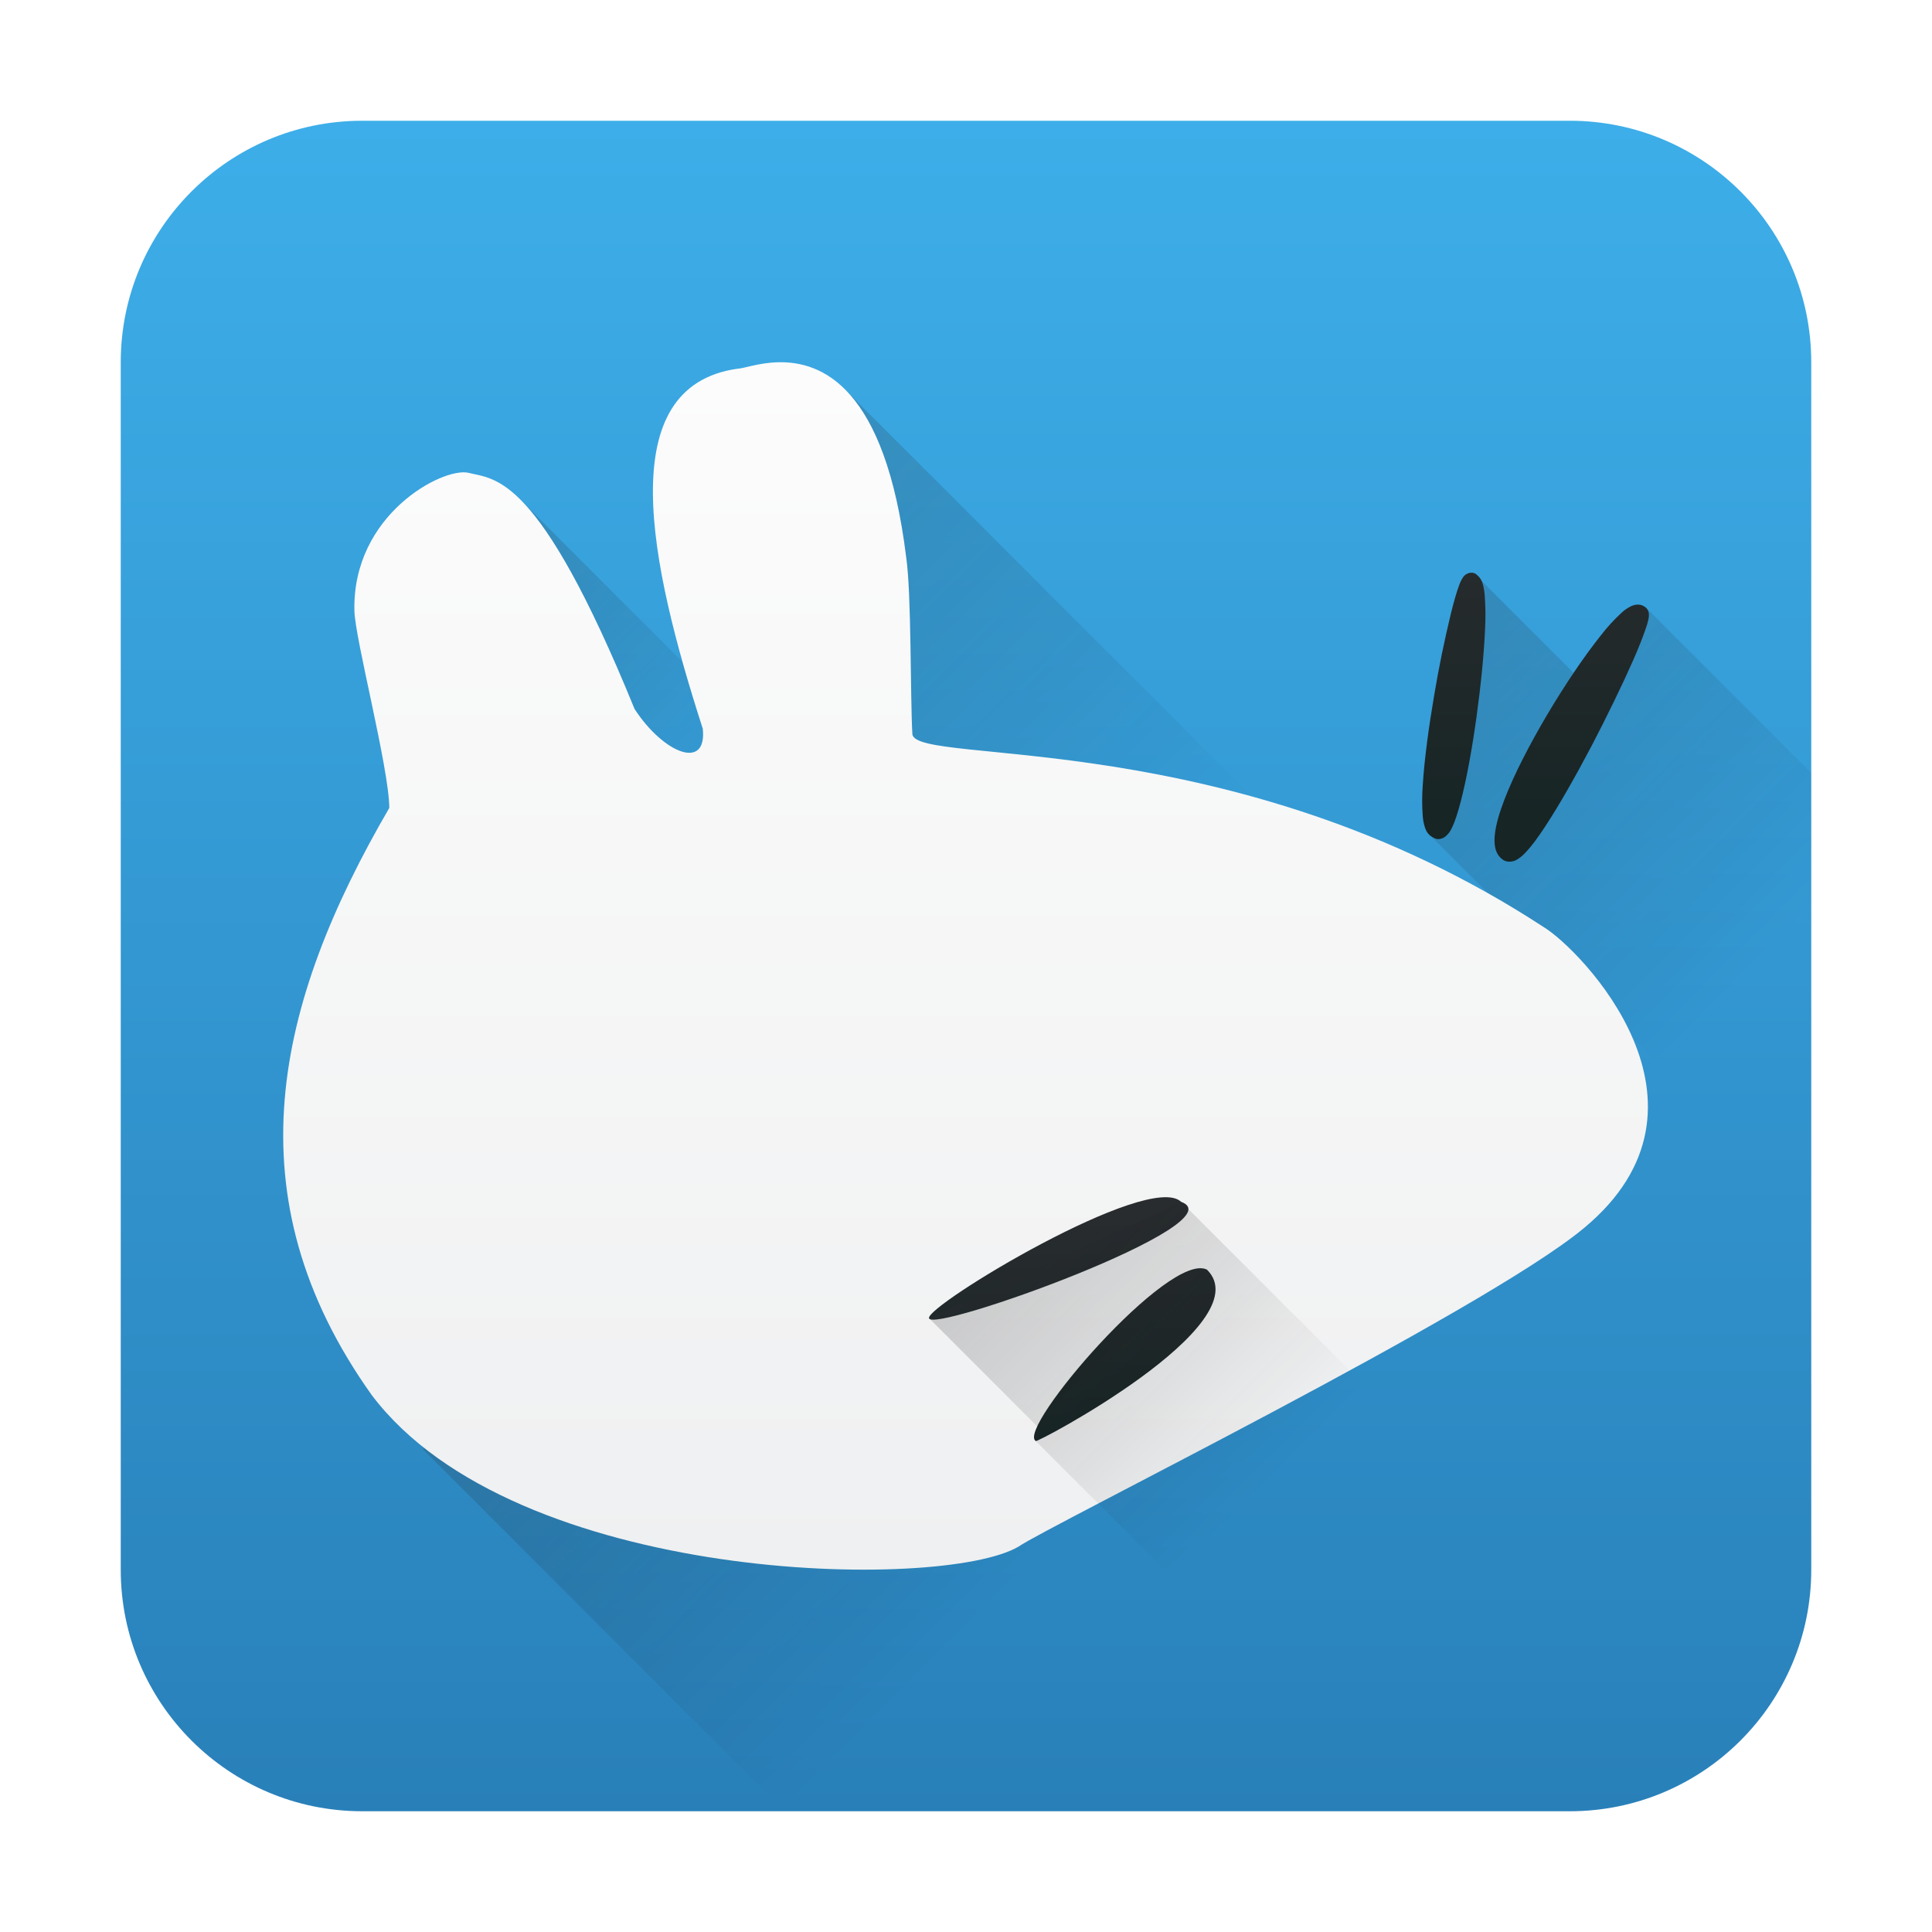
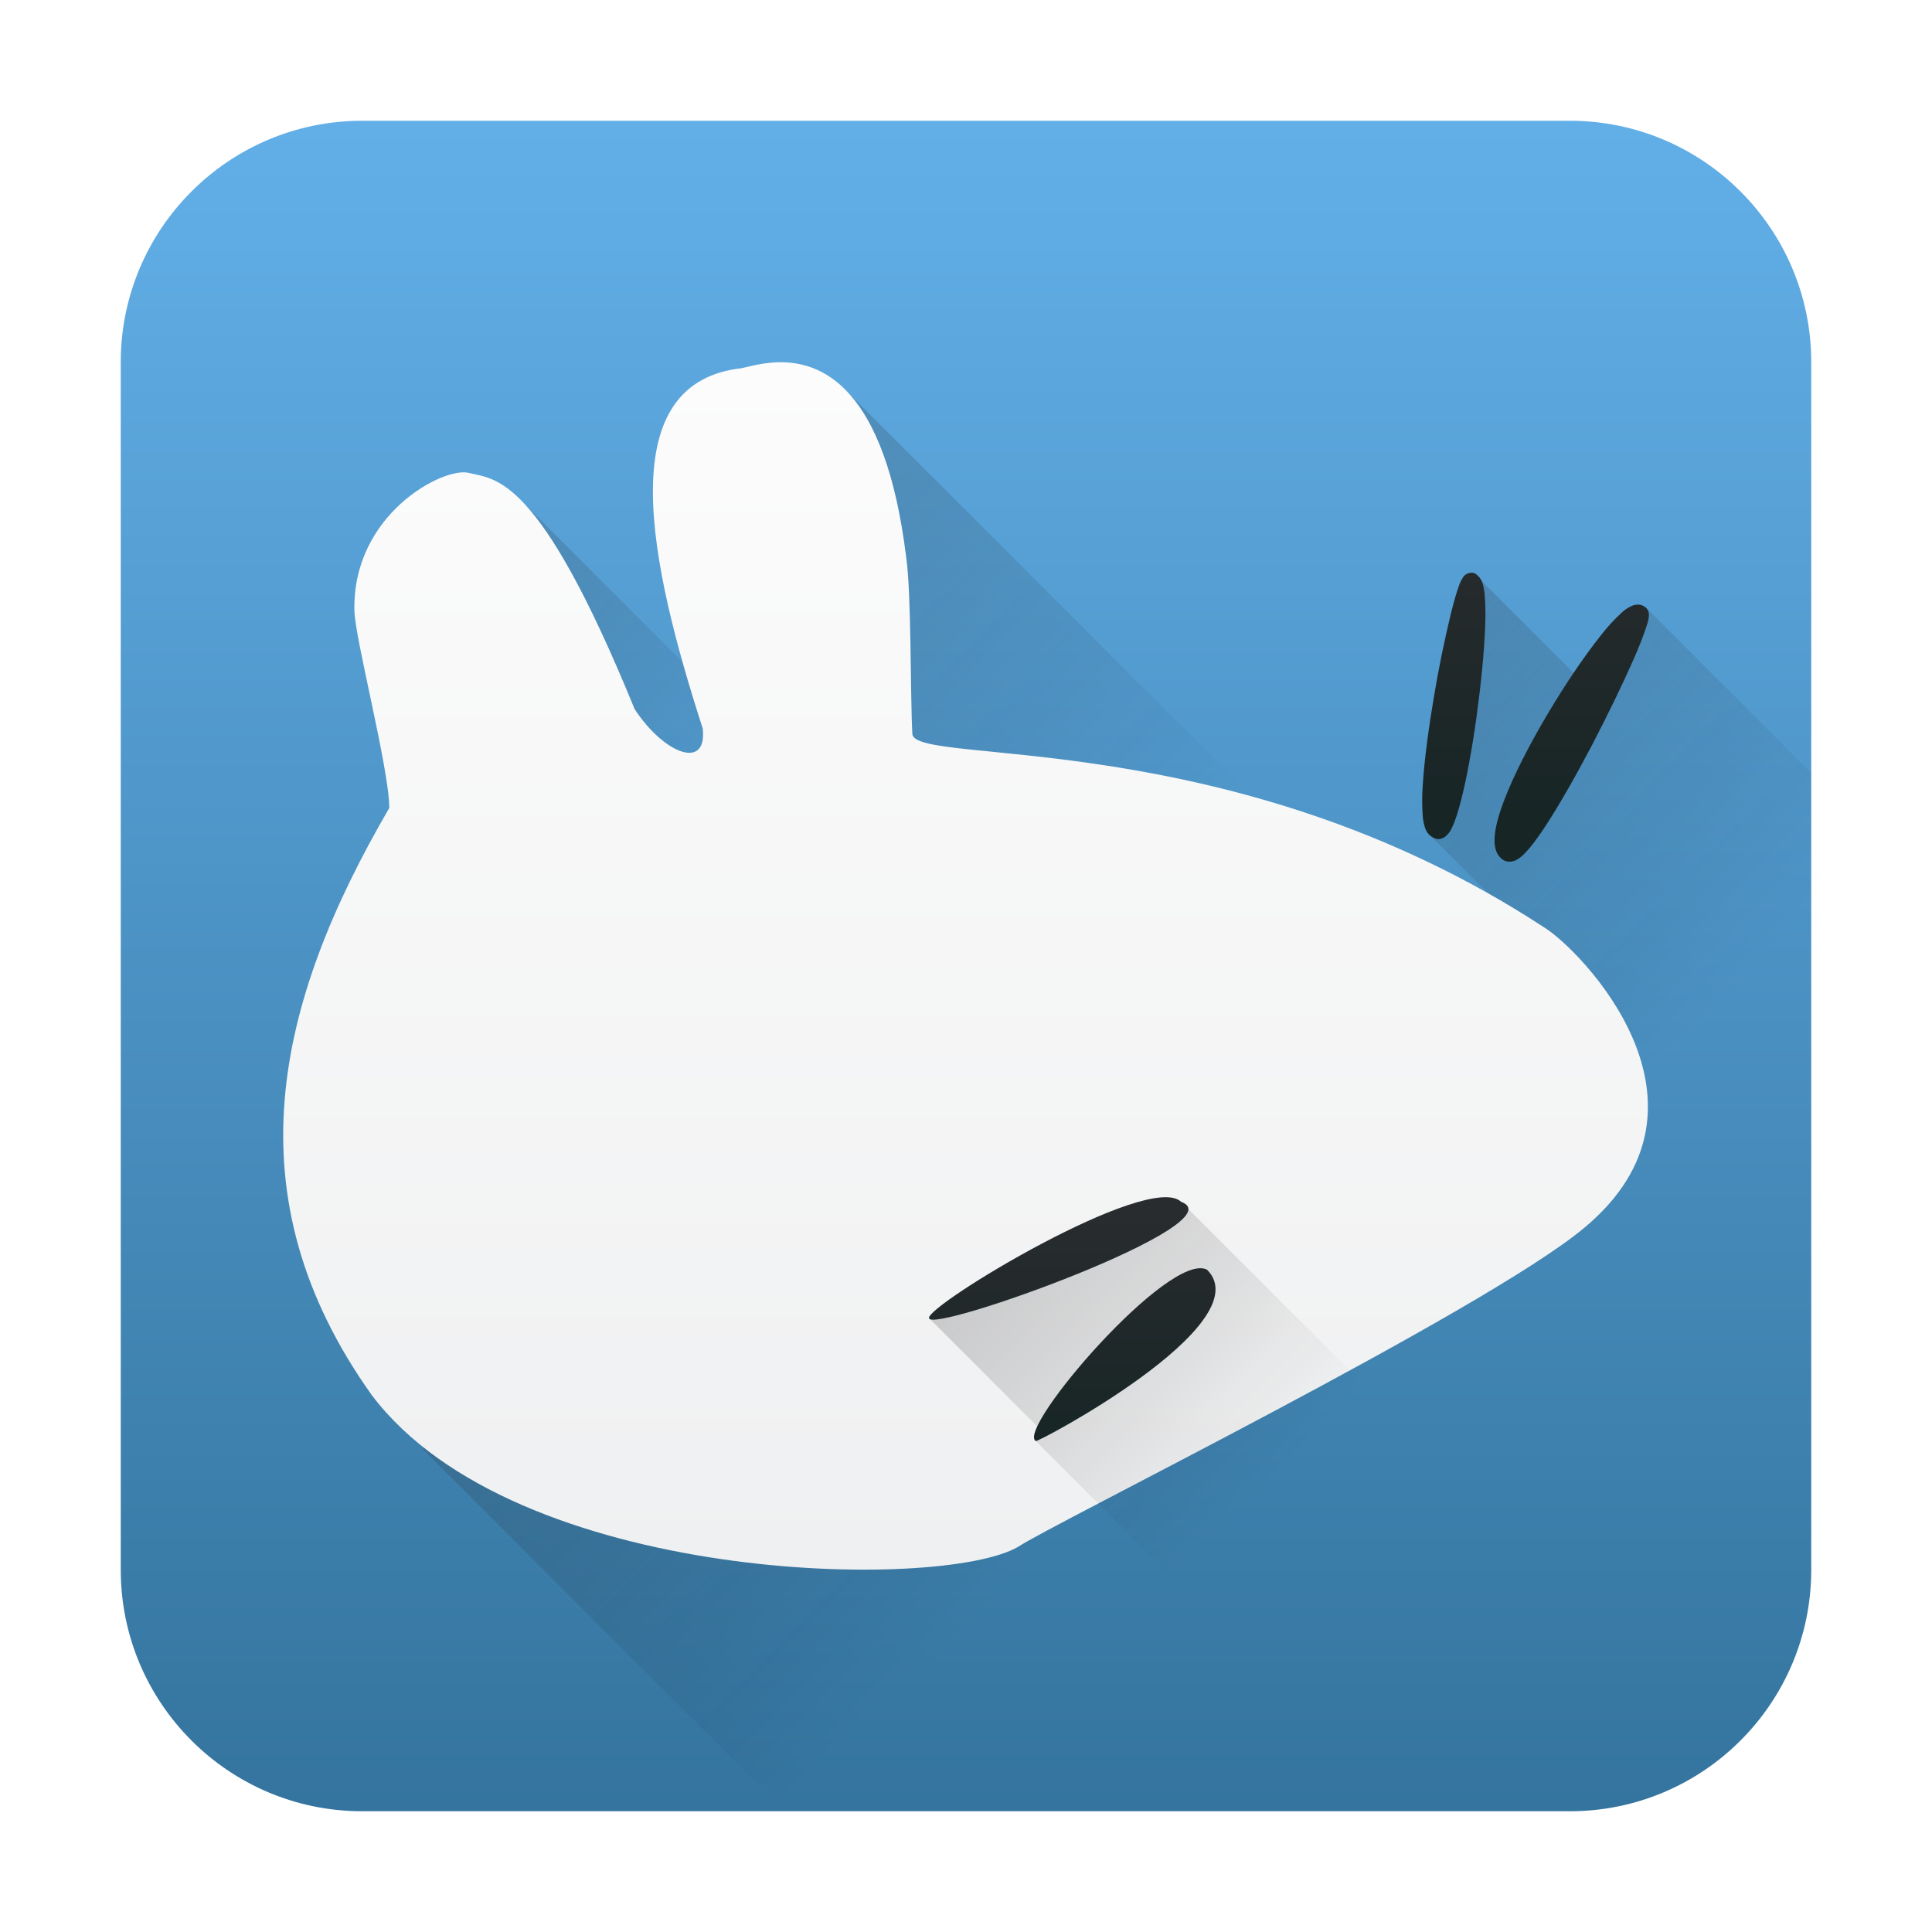
<svg xmlns="http://www.w3.org/2000/svg" xmlns:xlink="http://www.w3.org/1999/xlink" height="32" width="32">
  <linearGradient id="a">
    <stop offset="0" stop-color="#292c2f" />
    <stop offset="1" stop-opacity="0" />
  </linearGradient>
  <linearGradient id="d" gradientUnits="userSpaceOnUse" x1="7" x2="13" xlink:href="#a" y1="24" y2="30" />
  <linearGradient id="f" gradientUnits="userSpaceOnUse" x1="8.668" x2="12.782" xlink:href="#a" y1="8.328" y2="12.442" />
  <linearGradient id="e" gradientUnits="userSpaceOnUse" x1="14" x2="20.741" xlink:href="#a" y1="6.456" y2="13.197" />
  <linearGradient id="g" gradientUnits="userSpaceOnUse" x1="24.408" x2="30" xlink:href="#a" y1="9.49" y2="15.082" />
-   <linearGradient id="k" gradientUnits="userSpaceOnUse" x1="15.388" x2="19.555" xlink:href="#a" y1="21.833" y2="26" />
+   <linearGradient id="j" gradientUnits="userSpaceOnUse" x1="15.388" x2="19.555" xlink:href="#a" y1="21.833" y2="26" />
  <linearGradient id="c" gradientUnits="userSpaceOnUse" x1="2" x2="2" y1="30" y2="2">
-     <stop offset="0" stop-color="#2980b9" />
-     <stop offset="1" stop-color="#3daee9" />
+     <stop offset="0" stop-color="#34749e" />
+     <stop offset="1" stop-color="#62afe8" />
  </linearGradient>
-   <linearGradient id="i" gradientTransform="translate(32.031 -.14) scale(.98049)" gradientUnits="userSpaceOnUse" x1="-12.271" x2="-12.271" xlink:href="#b" y1="24.62" y2="20.54" />
-   <linearGradient id="j" gradientUnits="userSpaceOnUse" x1="24" x2="24" xlink:href="#b" y1="14" y2="9" />
+   <linearGradient id="k" gradientTransform="translate(32.031 -.14) scale(.98049)" gradientUnits="userSpaceOnUse" x1="-12.271" x2="-12.271" xlink:href="#b" y1="24.62" y2="20.54" />
+   <linearGradient id="i" gradientUnits="userSpaceOnUse" x1="24" x2="24" xlink:href="#b" y1="14" y2="9" />
  <linearGradient id="h" gradientUnits="userSpaceOnUse" x1="4" x2="4" y1="26" y2="6">
    <stop offset="0" stop-color="#eff0f1" />
    <stop offset="1" stop-color="#fcfcfc" />
  </linearGradient>
  <linearGradient id="b" gradientTransform="translate(32.031 -.14) scale(.98049)" gradientUnits="userSpaceOnUse" x1="-17.37" x2="-17.37" y1="24.62" y2="20.54">
    <stop offset="0" stop-color="#172525" />
    <stop offset="1" stop-color="#292c2f" />
  </linearGradient>
  <rect fill="url(#c)" height="28" rx="4" width="28" x="2" y="2" />
  <path d="M7 24l6 6h17V19.715l-4-4z" fill="url(#d)" opacity=".2" />
  <path d="M14 6.456L21.544 14H14z" fill="url(#e)" opacity=".2" />
  <path d="M8.668 8.328L12 11.66V13H9z" fill="url(#f)" opacity=".2" />
  <path d="M24.408 9.49l1.99 1.99.86-1.42L30 12.804v7.345l-6.312-6.312z" fill="url(#g)" opacity=".2" />
  <path d="M12.89 6c-.327.008-.582.107-.673.107-2.086.293-1.462 3.219-.577 5.962.075.702-.654.408-1.13-.327C8.909 7.818 8.2 7.945 7.753 7.83c-.428-.089-1.916.694-1.883 2.28.006.457.573 2.605.578 3.272-1.88 3.228-2.645 6.422-.29 9.726 2.376 3.147 9.446 3.252 10.71 2.51.483-.338 7.698-3.893 9.361-5.272 2.479-2.05-.064-4.632-.663-4.992-5.135-3.359-10.384-2.66-10.454-3.192-.036-.616-.014-2.327-.103-2.935C14.66 6.398 13.606 5.984 12.89 6z" fill="url(#h)" fill-rule="evenodd" />
-   <path d="M17.155 23.867c-.326-.197 2.214-3.158 2.837-2.837.91.904-2.88 2.908-2.837 2.837zm-1.767-2.034c-.058-.204 3.64-2.441 4.175-1.927.964.35-4.14 2.187-4.175 1.927z" fill="url(#i)" />
-   <path d="M24.408 9.49a.157.157 0 0 0-.097.008c-.05.022-.066.046-.08.066a.577.577 0 0 0-.065.135c-.04.106-.082.255-.129.44a19.24 19.24 0 0 0-.285 1.392c-.088.518-.16 1.048-.186 1.465a3.343 3.343 0 0 0 0 .531.791.791 0 0 0 .04.192c.02.054.054.11.119.146.03.02.069.036.109.033a.196.196 0 0 0 .107-.043.385.385 0 0 0 .106-.142c.054-.109.1-.256.148-.44.096-.367.188-.874.26-1.394.072-.52.126-1.054.143-1.477a4.291 4.291 0 0 0-.006-.537 1.046 1.046 0 0 0-.032-.19.274.274 0 0 0-.09-.146.14.14 0 0 0-.062-.039zm2.729.524a.256.256 0 0 0-.106.02.595.595 0 0 0-.162.105 2.962 2.962 0 0 0-.361.394c-.268.336-.586.806-.877 1.297-.291.491-.556 1.001-.717 1.424-.08.211-.136.4-.154.562-.018.163-.003.324.127.42.071.054.168.039.224.01a.573.573 0 0 0 .15-.119c.098-.1.205-.245.323-.424.236-.357.515-.849.78-1.353.263-.505.513-1.02.689-1.42.088-.2.156-.372.2-.502.023-.065.04-.12.05-.168a.33.33 0 0 0 .008-.074c-.001-.028 0-.072-.05-.122l-.003-.003-.006-.004a.193.193 0 0 0-.115-.043z" fill="url(#j)" />
-   <path d="M15.388 21.833l1.835 1.835-.068.2L25.287 32h6.37L19.563 19.906z" fill="url(#k)" opacity=".2" />
+   <path d="M24.408 9.49a.157.157 0 0 0-.097.008c-.05.022-.066.046-.08.066a.577.577 0 0 0-.065.135c-.04.106-.082.255-.129.44a19.24 19.24 0 0 0-.285 1.392c-.088.518-.16 1.048-.186 1.465a3.343 3.343 0 0 0 0 .531.791.791 0 0 0 .04.192c.02.054.054.11.119.146.03.02.069.036.109.033a.196.196 0 0 0 .107-.043.385.385 0 0 0 .106-.142c.054-.109.1-.256.148-.44.096-.367.188-.874.26-1.394s.126-1.054.143-1.477a4.291 4.291 0 0 0-.006-.537 1.046 1.046 0 0 0-.032-.19.274.274 0 0 0-.09-.146.14.14 0 0 0-.062-.039zm2.729.524a.256.256 0 0 0-.106.02.595.595 0 0 0-.162.105 2.962 2.962 0 0 0-.361.394c-.268.336-.586.806-.877 1.297s-.556 1.001-.717 1.424c-.08.211-.136.4-.154.562-.018.163-.003.324.127.42.071.054.168.039.224.01a.573.573 0 0 0 .15-.119c.098-.1.205-.245.323-.424.236-.357.515-.849.78-1.353.263-.505.513-1.02.689-1.42.088-.2.156-.372.2-.502.023-.065.04-.12.05-.168a.33.33 0 0 0 .008-.074c-.001-.028 0-.072-.05-.122l-.003-.003-.006-.004a.193.193 0 0 0-.115-.043z" fill="url(#i)" />
+   <path d="M15.388 21.833l1.835 1.835-.068.2L25.287 32h6.37L19.563 19.906z" fill="url(#j)" opacity=".2" />
+   <path d="M17.155 23.867c-.326-.197 2.214-3.158 2.837-2.837.91.904-2.88 2.908-2.837 2.837zm-1.767-2.034c-.058-.204 3.64-2.441 4.175-1.927.964.35-4.14 2.187-4.175 1.927z" fill="url(#k)" />
</svg>
